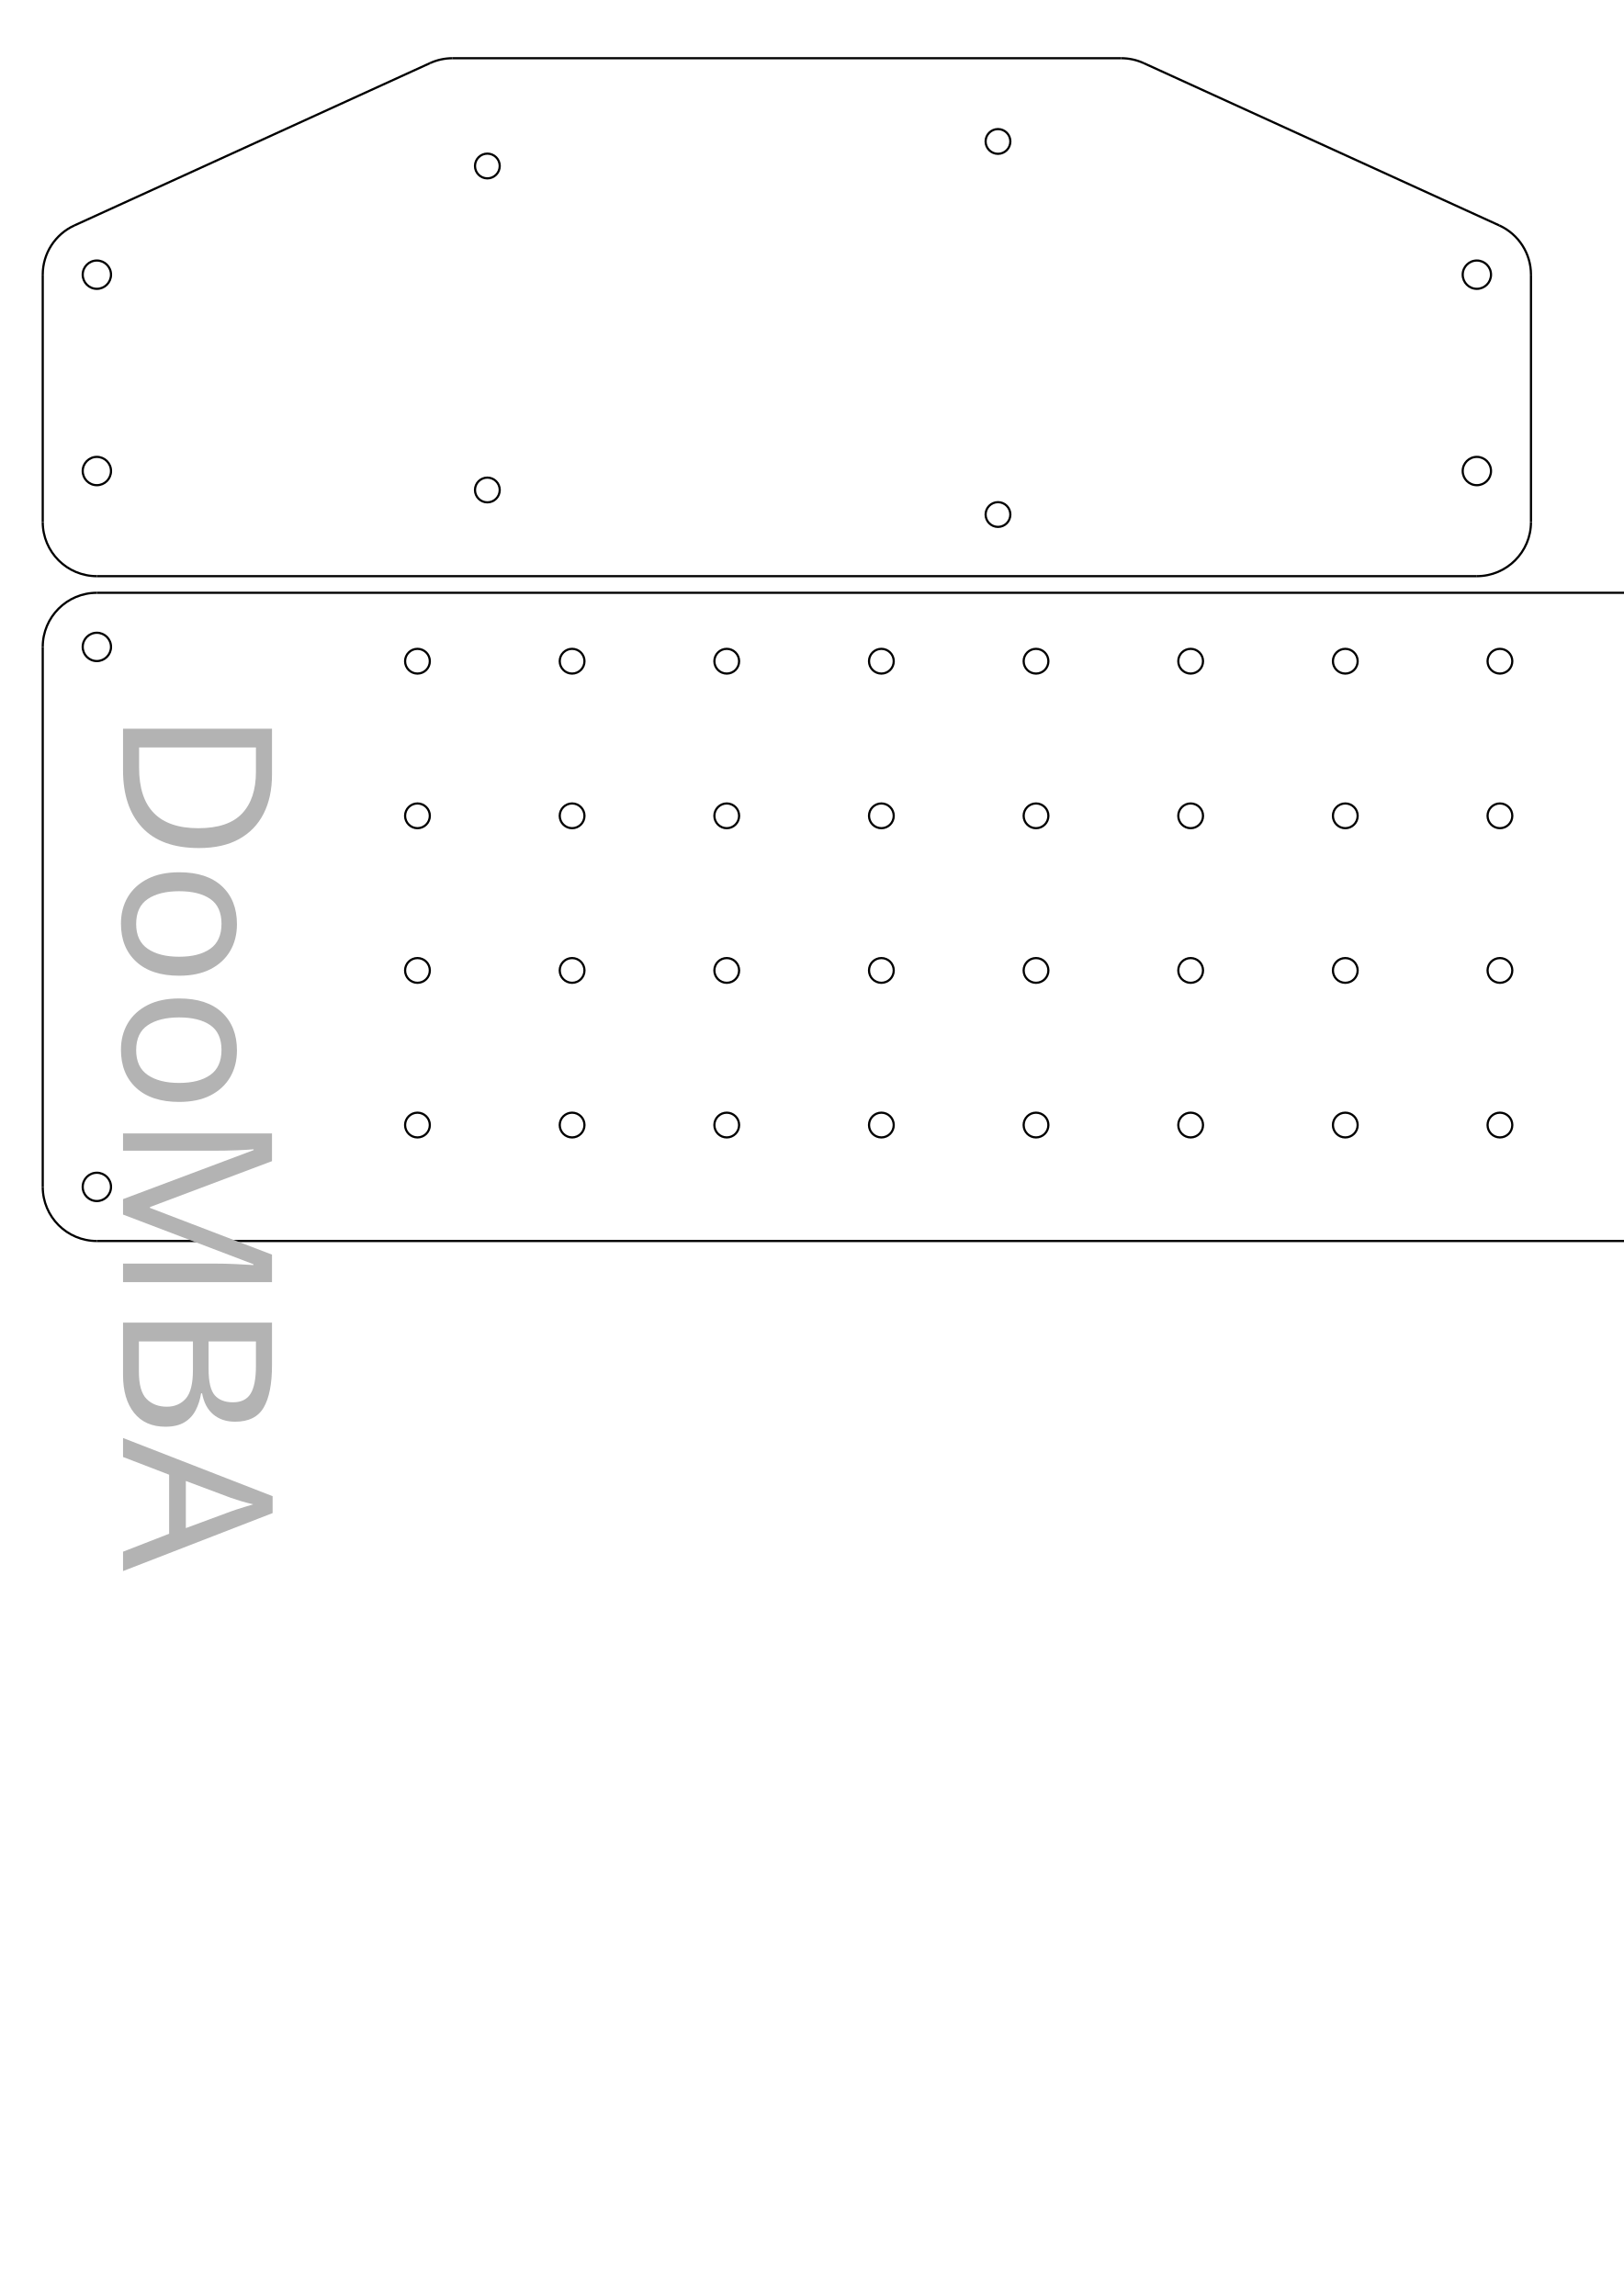
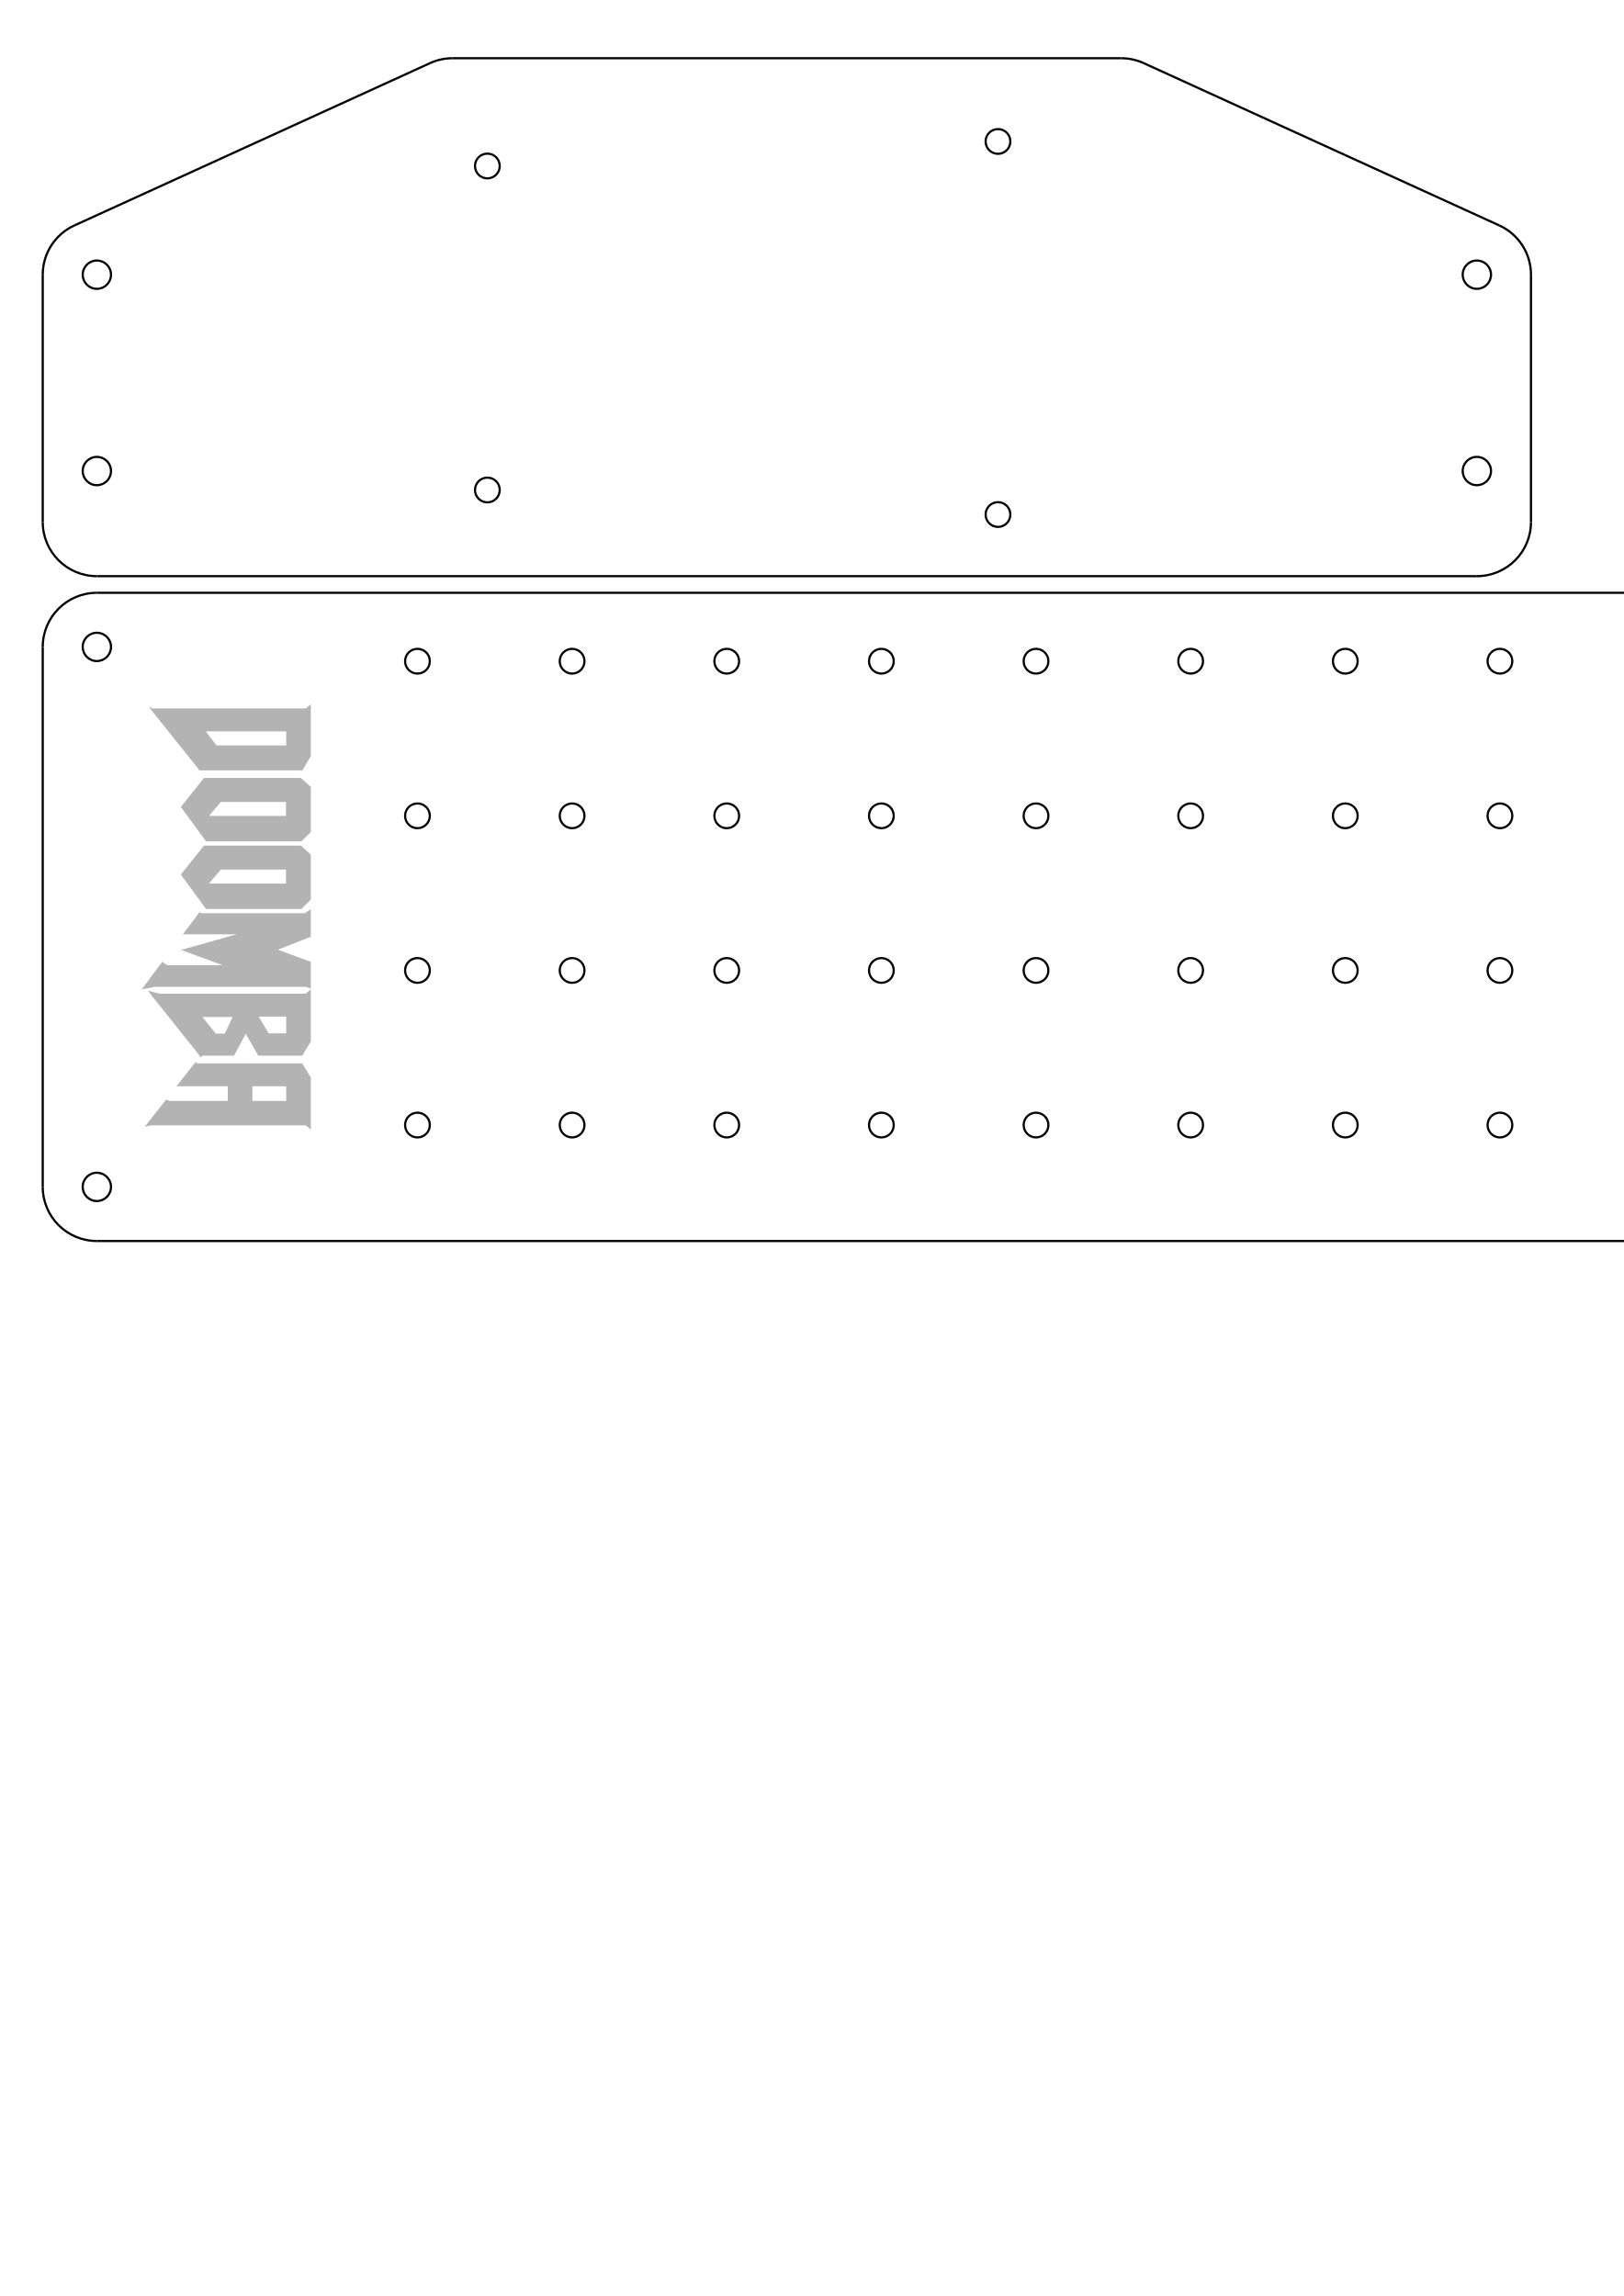
<svg xmlns="http://www.w3.org/2000/svg" width="744.094" height="1052.362" id="svg3779" version="1.1">
  <defs id="defs3783">
    <marker refY="0.0" refX="0.0" style="overflow:visible" id="DistanceX" orient="auto">
      <path style="stroke:#000000; stroke-width:0.5" d="M 3,-3 L -3,3 M 0,-5 L  0,5" id="path3786" />
    </marker>
    <pattern height="8" width="8" patternUnits="userSpaceOnUse" y="0" x="0" id="Hatch">
      <path linecap="square" stroke="#000000" stroke-width="0.25" d="M8 4 l-4,4" id="path3789" />
      <path linecap="square" stroke="#000000" stroke-width="0.25" d="M6 2 l-4,4" id="path3791" />
      <path linecap="square" stroke="#000000" stroke-width="0.25" d="M4 0 l-4,4" id="path3793" />
    </pattern>
    <symbol id="$MODEL_SPACE" />
    <symbol id="$PAPER_SPACE" />
  </defs>
  <g id="g3797" />
  <g id="g3799">
    <path style="fill:none;stroke:#000000;stroke-opacity:1" d="m 44.389,271.704 a 24.803,24.803 0 0 0 -24.803,24.803" id="path3809" />
    <path style="fill:none;stroke:#000000;stroke-opacity:1" d="m 19.586,296.508 0,247.5" id="path3811" />
    <path style="fill:none;stroke:#000000;stroke-opacity:1" d="m 19.586,544.008 a 24.803,24.803 0 0 0 24.803,24.803" id="path3813" />
    <path style="fill:none;stroke:#000000;stroke-opacity:1" d="m 44.389,568.811 789.909,0" id="path3815" />
    <path style="fill:none;stroke:#000000;stroke-opacity:1" d="m 834.298,568.811 a 24.803,24.803 0 0 0 24.803,-24.803" id="path3817" />
    <path style="fill:none;stroke:#000000;stroke-opacity:1" d="m 859.101,544.008 0,-247.5" id="path3819" />
    <path style="fill:none;stroke:#000000;stroke-opacity:1" d="M 859.101,296.508 A 24.803,24.803 0 0 0 834.298,271.704" id="path3821" />
    <path style="fill:none;stroke:#000000;stroke-opacity:1" d="m 834.298,271.704 -789.909,0" id="path3823" />
    <path style="fill:none;stroke:#000000;stroke-opacity:1" d="m 693.044,515.661 a 5.669,5.669 0 1 0 -11.339,0 5.669,5.669 0 0 0 11.339,0 z" id="path3825" />
    <path style="fill:none;stroke:#000000;stroke-opacity:1" d="m 693.044,444.795 a 5.669,5.669 0 1 0 -11.339,0 5.669,5.669 0 0 0 11.339,0 z" id="path3827" />
    <path style="fill:none;stroke:#000000;stroke-opacity:1" d="m 693.044,373.929 a 5.669,5.669 0 1 0 -11.339,0 5.669,5.669 0 0 0 11.339,0 z" id="path3829" />
    <path style="fill:none;stroke:#000000;stroke-opacity:1" d="m 693.044,303.063 a 5.669,5.669 0 1 0 -11.339,0 5.669,5.669 0 0 0 11.339,0 z" id="path3831" />
    <path style="fill:none;stroke:#000000;stroke-opacity:1" d="m 196.981,515.661 a 5.669,5.669 0 1 0 -11.339,0 5.669,5.669 0 0 0 11.339,0 z" id="path3833" />
    <path style="fill:none;stroke:#000000;stroke-opacity:1" d="m 196.981,444.795 a 5.669,5.669 0 1 0 -11.339,0 5.669,5.669 0 0 0 11.339,0 z" id="path3835" />
    <path style="fill:none;stroke:#000000;stroke-opacity:1" d="m 196.981,373.929 a 5.669,5.669 0 1 0 -11.339,0 5.669,5.669 0 0 0 11.339,0 z" id="path3837" />
    <path style="fill:none;stroke:#000000;stroke-opacity:1" d="m 196.981,303.063 a 5.669,5.669 0 1 0 -11.339,0 5.669,5.669 0 0 0 11.339,0 z" id="path3839" />
    <path style="fill:none;stroke:#000000;stroke-opacity:1" d="m 622.178,303.063 a 5.669,5.669 0 1 0 -11.339,0 5.669,5.669 0 0 0 11.339,0 z" id="path3841" />
    <path style="fill:none;stroke:#000000;stroke-opacity:1" d="m 551.312,303.063 a 5.669,5.669 0 1 0 -11.339,0 5.669,5.669 0 1 0 11.339,0 z" id="path3843" />
    <path style="fill:none;stroke:#000000;stroke-opacity:1" d="m 480.446,303.063 a 5.669,5.669 0 1 0 -11.339,0 5.669,5.669 0 0 0 11.339,0 z" id="path3845" />
    <path style="fill:none;stroke:#000000;stroke-opacity:1" d="m 409.58,303.063 a 5.669,5.669 0 1 0 -11.339,0 5.669,5.669 0 0 0 11.339,0 z" id="path3847" />
    <path style="fill:none;stroke:#000000;stroke-opacity:1" d="m 338.714,303.063 a 5.669,5.669 0 1 0 -11.339,0 5.669,5.669 0 0 0 11.339,0 z" id="path3849" />
    <path style="fill:none;stroke:#000000;stroke-opacity:1" d="m 267.847,303.063 a 5.669,5.669 0 1 0 -11.339,0 5.669,5.669 0 1 0 11.339,0 z" id="path3851" />
    <path style="fill:none;stroke:#000000;stroke-opacity:1" d="m 622.178,373.929 a 5.669,5.669 0 1 0 -11.339,0 5.669,5.669 0 0 0 11.339,0 z" id="path3853" />
    <path style="fill:none;stroke:#000000;stroke-opacity:1" d="m 551.312,373.929 a 5.669,5.669 0 1 0 -11.339,0 5.669,5.669 0 1 0 11.339,0 z" id="path3855" />
    <path style="fill:none;stroke:#000000;stroke-opacity:1" d="m 480.446,373.929 a 5.669,5.669 0 1 0 -11.339,0 5.669,5.669 0 0 0 11.339,0 z" id="path3857" />
    <path style="fill:none;stroke:#000000;stroke-opacity:1" d="m 409.58,373.929 a 5.669,5.669 0 1 0 -11.339,0 5.669,5.669 0 0 0 11.339,0 z" id="path3859" />
    <path style="fill:none;stroke:#000000;stroke-opacity:1" d="m 338.714,373.929 a 5.669,5.669 0 1 0 -11.339,0 5.669,5.669 0 0 0 11.339,0 z" id="path3861" />
    <path style="fill:none;stroke:#000000;stroke-opacity:1" d="m 267.847,373.929 a 5.669,5.669 0 1 0 -11.339,0 5.669,5.669 0 1 0 11.339,0 z" id="path3863" />
    <path style="fill:none;stroke:#000000;stroke-opacity:1" d="m 622.178,444.795 a 5.669,5.669 0 1 0 -11.339,0 5.669,5.669 0 0 0 11.339,0 z" id="path3865" />
    <path style="fill:none;stroke:#000000;stroke-opacity:1" d="m 551.312,444.795 a 5.669,5.669 0 1 0 -11.339,0 5.669,5.669 0 1 0 11.339,0 z" id="path3867" />
    <path style="fill:none;stroke:#000000;stroke-opacity:1" d="m 480.446,444.795 a 5.669,5.669 0 1 0 -11.339,0 5.669,5.669 0 0 0 11.339,0 z" id="path3869" />
    <path style="fill:none;stroke:#000000;stroke-opacity:1" d="m 409.58,444.795 a 5.669,5.669 0 1 0 -11.339,0 5.669,5.669 0 0 0 11.339,0 z" id="path3871" />
    <path style="fill:none;stroke:#000000;stroke-opacity:1" d="m 338.714,444.795 a 5.669,5.669 0 1 0 -11.339,0 5.669,5.669 0 0 0 11.339,0 z" id="path3873" />
    <path style="fill:none;stroke:#000000;stroke-opacity:1" d="m 267.847,444.795 a 5.669,5.669 0 1 0 -11.339,0 5.669,5.669 0 1 0 11.339,0 z" id="path3875" />
    <path style="fill:none;stroke:#000000;stroke-opacity:1" d="m 622.178,515.661 a 5.669,5.669 0 1 0 -11.339,0 5.669,5.669 0 0 0 11.339,0 z" id="path3877" />
    <path style="fill:none;stroke:#000000;stroke-opacity:1" d="m 551.312,515.661 a 5.669,5.669 0 1 0 -11.339,0 5.669,5.669 0 1 0 11.339,0 z" id="path3879" />
    <path style="fill:none;stroke:#000000;stroke-opacity:1" d="m 480.446,515.661 a 5.669,5.669 0 1 0 -11.339,0 5.669,5.669 0 0 0 11.339,0 z" id="path3881" />
    <path style="fill:none;stroke:#000000;stroke-opacity:1" d="m 409.58,515.661 a 5.669,5.669 0 1 0 -11.339,0 5.669,5.669 0 0 0 11.339,0 z" id="path3883" />
    <path style="fill:none;stroke:#000000;stroke-opacity:1" d="m 338.714,515.661 a 5.669,5.669 0 1 0 -11.339,0 5.669,5.669 0 0 0 11.339,0 z" id="path3885" />
    <path style="fill:none;stroke:#000000;stroke-opacity:1" d="m 267.847,515.661 a 5.669,5.669 0 1 0 -11.339,0 5.669,5.669 0 1 0 11.339,0 z" id="path3887" />
    <path style="fill:none;stroke:#000000;stroke-opacity:1" d="m 840.782,544.008 a 6.484,6.484 0 1 0 -12.969,0 6.484,6.484 0 1 0 12.969,0 z" id="path3889" />
    <path style="fill:none;stroke:#000000;stroke-opacity:1" d="m 840.782,296.508 a 6.484,6.484 0 1 0 -12.969,0 6.484,6.484 0 1 0 12.969,0 z" id="path3891" />
    <path style="fill:none;stroke:#000000;stroke-opacity:1" d="m 50.873,296.508 a 6.484,6.484 0 1 0 -12.969,0 6.484,6.484 0 1 0 12.969,0 z" id="path3893" />
    <path style="fill:none;stroke:#000000;stroke-opacity:1" d="m 50.873,544.008 a 6.484,6.484 0 1 0 -12.969,0 6.484,6.484 0 1 0 12.969,0 z" id="path3895" />
    <path style="fill:none;stroke:#000000;stroke-opacity:1" d="m 513.798,26.685 -306.41,0" id="path3897" />
    <path style="fill:none;stroke:#000000;stroke-opacity:1" d="m 207.389,26.685 a 24.803,24.803 0 0 0 -10.3,2.24" id="path3899" />
    <path style="fill:none;stroke:#000000;stroke-opacity:1" d="M 197.089,28.925 34.089,103.334" id="path3901" />
    <path style="fill:none;stroke:#000000;stroke-opacity:1" d="M 34.089,103.334 A 24.803,24.803 0 0 0 19.586,125.897" id="path3903" />
    <path style="fill:none;stroke:#000000;stroke-opacity:1" d="m 19.586,125.897 0,113.386" id="path3905" />
    <path style="fill:none;stroke:#000000;stroke-opacity:1" d="m 19.586,239.283 a 24.803,24.803 0 0 0 24.803,24.803" id="path3907" />
    <path style="fill:none;stroke:#000000;stroke-opacity:1" d="m 44.389,264.086 632.409,0" id="path3909" />
    <path style="fill:none;stroke:#000000;stroke-opacity:1" d="m 676.798,264.086 a 24.803,24.803 0 0 0 24.803,-24.803" id="path3911" />
    <path style="fill:none;stroke:#000000;stroke-opacity:1" d="m 701.601,239.283 0,-113.386" id="path3913" />
    <path style="fill:none;stroke:#000000;stroke-opacity:1" d="m 701.601,125.897 a 24.803,24.803 0 0 0 -14.503,-22.563" id="path3915" />
    <path style="fill:none;stroke:#000000;stroke-opacity:1" d="M 687.098,103.334 524.098,28.925" id="path3917" />
    <path style="fill:none;stroke:#000000;stroke-opacity:1" d="M 524.098,28.925 A 24.803,24.803 0 0 0 513.798,26.685" id="path3919" />
    <path style="fill:none;stroke:#000000;stroke-opacity:1" d="m 683.282,215.897 a 6.484,6.484 0 1 0 -12.969,0 6.484,6.484 0 1 0 12.969,0 z" id="path3921" />
    <path style="fill:none;stroke:#000000;stroke-opacity:1" d="m 683.282,125.897 a 6.484,6.484 0 1 0 -12.969,0 6.484,6.484 0 1 0 12.969,0 z" id="path3923" />
    <path style="fill:none;stroke:#000000;stroke-opacity:1" d="m 50.873,125.897 a 6.484,6.484 0 1 0 -12.969,0 6.484,6.484 0 1 0 12.969,0 z" id="path3925" />
    <path style="fill:none;stroke:#000000;stroke-opacity:1" d="m 50.873,215.897 a 6.484,6.484 0 1 0 -12.969,0 6.484,6.484 0 1 0 12.969,0 z" id="path3927" />
    <path style="fill:none;stroke:#000000;stroke-opacity:1" d="m 463.013,64.832 a 5.669,5.669 0 1 0 -11.339,0 5.669,5.669 0 0 0 11.339,0 z" id="path3929" />
    <path style="fill:none;stroke:#000000;stroke-opacity:1" d="m 463.013,235.832 a 5.669,5.669 0 1 0 -11.339,0 5.669,5.669 0 0 0 11.339,0 z" id="path3931" />
    <path style="fill:none;stroke:#000000;stroke-opacity:1" d="m 229.013,224.582 a 5.669,5.669 0 1 0 -11.339,0 5.669,5.669 0 0 0 11.339,0 z" id="path3933" />
    <path style="fill:none;stroke:#000000;stroke-opacity:1" d="m 229.013,76.082 a 5.669,5.669 0 1 0 -11.339,0 5.669,5.669 0 0 0 11.339,0 z" id="path3935" />
-     <text xml:space="preserve" style="font-size:95.615px;font-style:normal;font-variant:normal;font-weight:normal;font-stretch:normal;line-height:125%;letter-spacing:0px;word-spacing:0px;fill:#b3b3b3;fill-opacity:1;stroke:none;font-family:AmazDooMLeft;-inkscape-font-specification:AmazDooMLeft" x="324.73" y="-56.384" id="text2985" transform="matrix(0,1,-1,0,0,0)">
-       <tspan id="tspan2987" x="324.73" y="-56.384">Doo<tspan style="font-style:normal;font-variant:normal;font-weight:normal;font-stretch:normal;fill:#b3b3b3;font-family:AmazDooMRight;-inkscape-font-specification:AmazDooMRight" id="tspan2995">M</tspan>B<tspan style="font-style:normal;font-variant:normal;font-weight:normal;font-stretch:normal;fill:#b3b3b3;font-family:AmazDooMRight;-inkscape-font-specification:AmazDooMRight" id="tspan2993">A</tspan>
-       </tspan>
-     </text>
-     <text xml:space="preserve" style="font-size:95.615px;font-style:normal;font-variant:normal;font-weight:normal;font-stretch:normal;line-height:125%;letter-spacing:0px;word-spacing:0px;fill:#b3b3b3;fill-opacity:1;stroke:none;font-family:AmazDooMLeft;-inkscape-font-specification:AmazDooMLeft" x="-515.785" y="830.979" id="text2985-1" transform="matrix(0,-1,1,0,0,0)">
-       <tspan id="tspan2987-7" x="-515.785" y="830.979">Doo<tspan style="font-style:normal;font-variant:normal;font-weight:normal;font-stretch:normal;fill:#b3b3b3;font-family:AmazDooMRight;-inkscape-font-specification:AmazDooMRight" id="tspan2995-4">M</tspan>B<tspan style="font-style:normal;font-variant:normal;font-weight:normal;font-stretch:normal;fill:#b3b3b3;font-family:AmazDooMRight;-inkscape-font-specification:AmazDooMRight" id="tspan2993-0">A</tspan>
-       </tspan>
-     </text>
+     <g transform="matrix(0,1,-1,0,0,0)" style="font-size:95.615px;font-style:normal;font-variant:normal;font-weight:normal;font-stretch:normal;line-height:125%;letter-spacing:0px;word-spacing:0px;fill:#b3b3b3;fill-opacity:1;stroke:none;font-family:AmazDooMLeft;-inkscape-font-specification:AmazDooMLeft" id="text2985">
+       <path d="m 346.626,-142.437 6.501,3.919 0,47.043 -29.162,23.332 0.765,-1.818 0,-70.086 -1.911,-2.39 z m -11.38,11.281 0,36.813 6.408,-4.876 0,-31.937 z" style="" id="path4605" />
+       <path d="m 381.332,-142.437 4.304,4.301 0,43.696 -15.777,11.57 -13.291,-10.613 0,-44.364 4.111,-4.59 z m -13.767,11.377 0,29.833 6.405,5.451 0,-35.284 z" style="" id="path4607" />
+       <path d="m 412.332,-142.437 4.304,4.301 0,43.696 -15.777,11.57 -13.291,-10.613 0,-44.364 4.111,-4.59 z m -13.767,11.377 0,29.833 6.405,5.451 0,-35.284 z" style="" id="path4609" />
+       <path d="m 418.568,-139.665 -1.815,-2.772 12.62,0 5.929,15.106 5.544,-15.106 12.238,0 -0.764,2.293 0,69.514 1.243,5.737 -6.215,-4.59 -6.501,-4.876 1.529,-2.2 0,-25.433 -6.98,19.025 -7.169,-25.529 0,24.671 -10.327,-7.747 0.668,-0.572 z" style="font-style:normal;font-variant:normal;font-weight:normal;font-stretch:normal;fill:#b3b3b3;font-family:AmazDooMRight;-inkscape-font-specification:AmazDooMRight" id="path4611" />
+       <path d="m 466.163,-106.581 0,13.767 7.555,-6.023 0,-4.208 z m -0.193,-11.952 7.651,-4.59 0,-8.033 -7.651,0 z m 17.881,25.719 0.861,0.767 -0.861,0.668 0,-0.096 -29.737,23.714 1.339,-5.547 0,-66.739 -1.911,-2.39 23.808,0 6.501,3.919 0,20.175 -10.041,5.737 10.041,5.354 z" style="" id="path4613" />
+       <path d="m 497.904,-131.156 0,15.491 6.694,0 0,-15.491 z m -10.516,-7.362 6.501,-3.919 23.808,0 -1.911,2.39 0,70.851 0.668,2.868 -2.579,-2.008 -9.848,-7.744 0.572,-1.722 0,-26.583 -6.694,0 0,23.522 -11.184,-8.795 0.668,-0.575 z" style="font-style:normal;font-variant:normal;font-weight:normal;font-stretch:normal;fill:#b3b3b3;font-family:AmazDooMRight;-inkscape-font-specification:AmazDooMRight" id="path4615" />
+     </g>
+     <g transform="matrix(0,-1,1,0,0,0)" style="font-size:95.615px;font-style:normal;font-variant:normal;font-weight:normal;font-stretch:normal;line-height:125%;letter-spacing:0px;word-spacing:0px;fill:#b3b3b3;fill-opacity:1;stroke:none;font-family:AmazDooMLeft;-inkscape-font-specification:AmazDooMLeft" id="text2985-1">
+       <path d="m -493.889,744.925 6.501,3.919 0,47.043 -29.162,23.332 0.764,-1.818 0,-70.086 -1.911,-2.39 z m -11.38,11.281 0,36.813 6.408,-4.876 0,-31.937 z" style="" id="path4592" />
+       <path d="m -459.183,744.925 4.304,4.301 0,43.696 -15.777,11.57 -13.291,-10.613 0,-44.364 4.111,-4.59 z m -13.767,11.377 0,29.833 6.405,5.451 0,-35.284 z" style="" id="path4594" />
+       <path d="m -428.183,744.925 4.304,4.301 0,43.696 -15.777,11.57 -13.291,-10.613 0,-44.364 4.111,-4.59 z m -13.767,11.377 0,29.833 6.405,5.451 0,-35.284 z" style="" id="path4596" />
+       <path d="m -421.947,747.698 -1.815,-2.772 12.62,0 5.929,15.106 5.544,-15.106 12.238,0 -0.764,2.294 0,69.514 1.243,5.737 -6.215,-4.59 -6.501,-4.876 1.529,-2.2 0,-25.433 -6.98,19.025 -7.169,-25.529 0,24.671 -10.327,-7.747 0.668,-0.572 z" style="font-style:normal;font-variant:normal;font-weight:normal;font-stretch:normal;fill:#b3b3b3;font-family:AmazDooMRight;-inkscape-font-specification:AmazDooMRight" id="path4598" />
+       <path d="m -374.352,780.781 0,13.767 7.555,-6.023 0,-4.208 z m -0.193,-11.952 7.651,-4.59 0,-8.033 -7.651,0 z m 17.881,25.719 0.861,0.767 -0.861,0.668 0,-0.096 -29.737,23.714 1.339,-5.547 0,-66.739 -1.911,-2.39 23.808,0 6.501,3.919 0,20.175 -10.041,5.737 10.041,5.354 z" style="" id="path4600" />
+       <path d="m -342.611,756.206 0,15.491 6.694,0 0,-15.491 z m -10.516,-7.362 6.501,-3.919 23.808,0 -1.911,2.39 0,70.851 0.668,2.868 -2.579,-2.008 -9.848,-7.744 0.572,-1.722 0,-26.583 -6.694,0 0,23.522 -11.184,-8.795 0.668,-0.575 z" style="font-style:normal;font-variant:normal;font-weight:normal;font-stretch:normal;fill:#b3b3b3;font-family:AmazDooMRight;-inkscape-font-specification:AmazDooMRight" id="path4602" />
+     </g>
  </g>
</svg>
